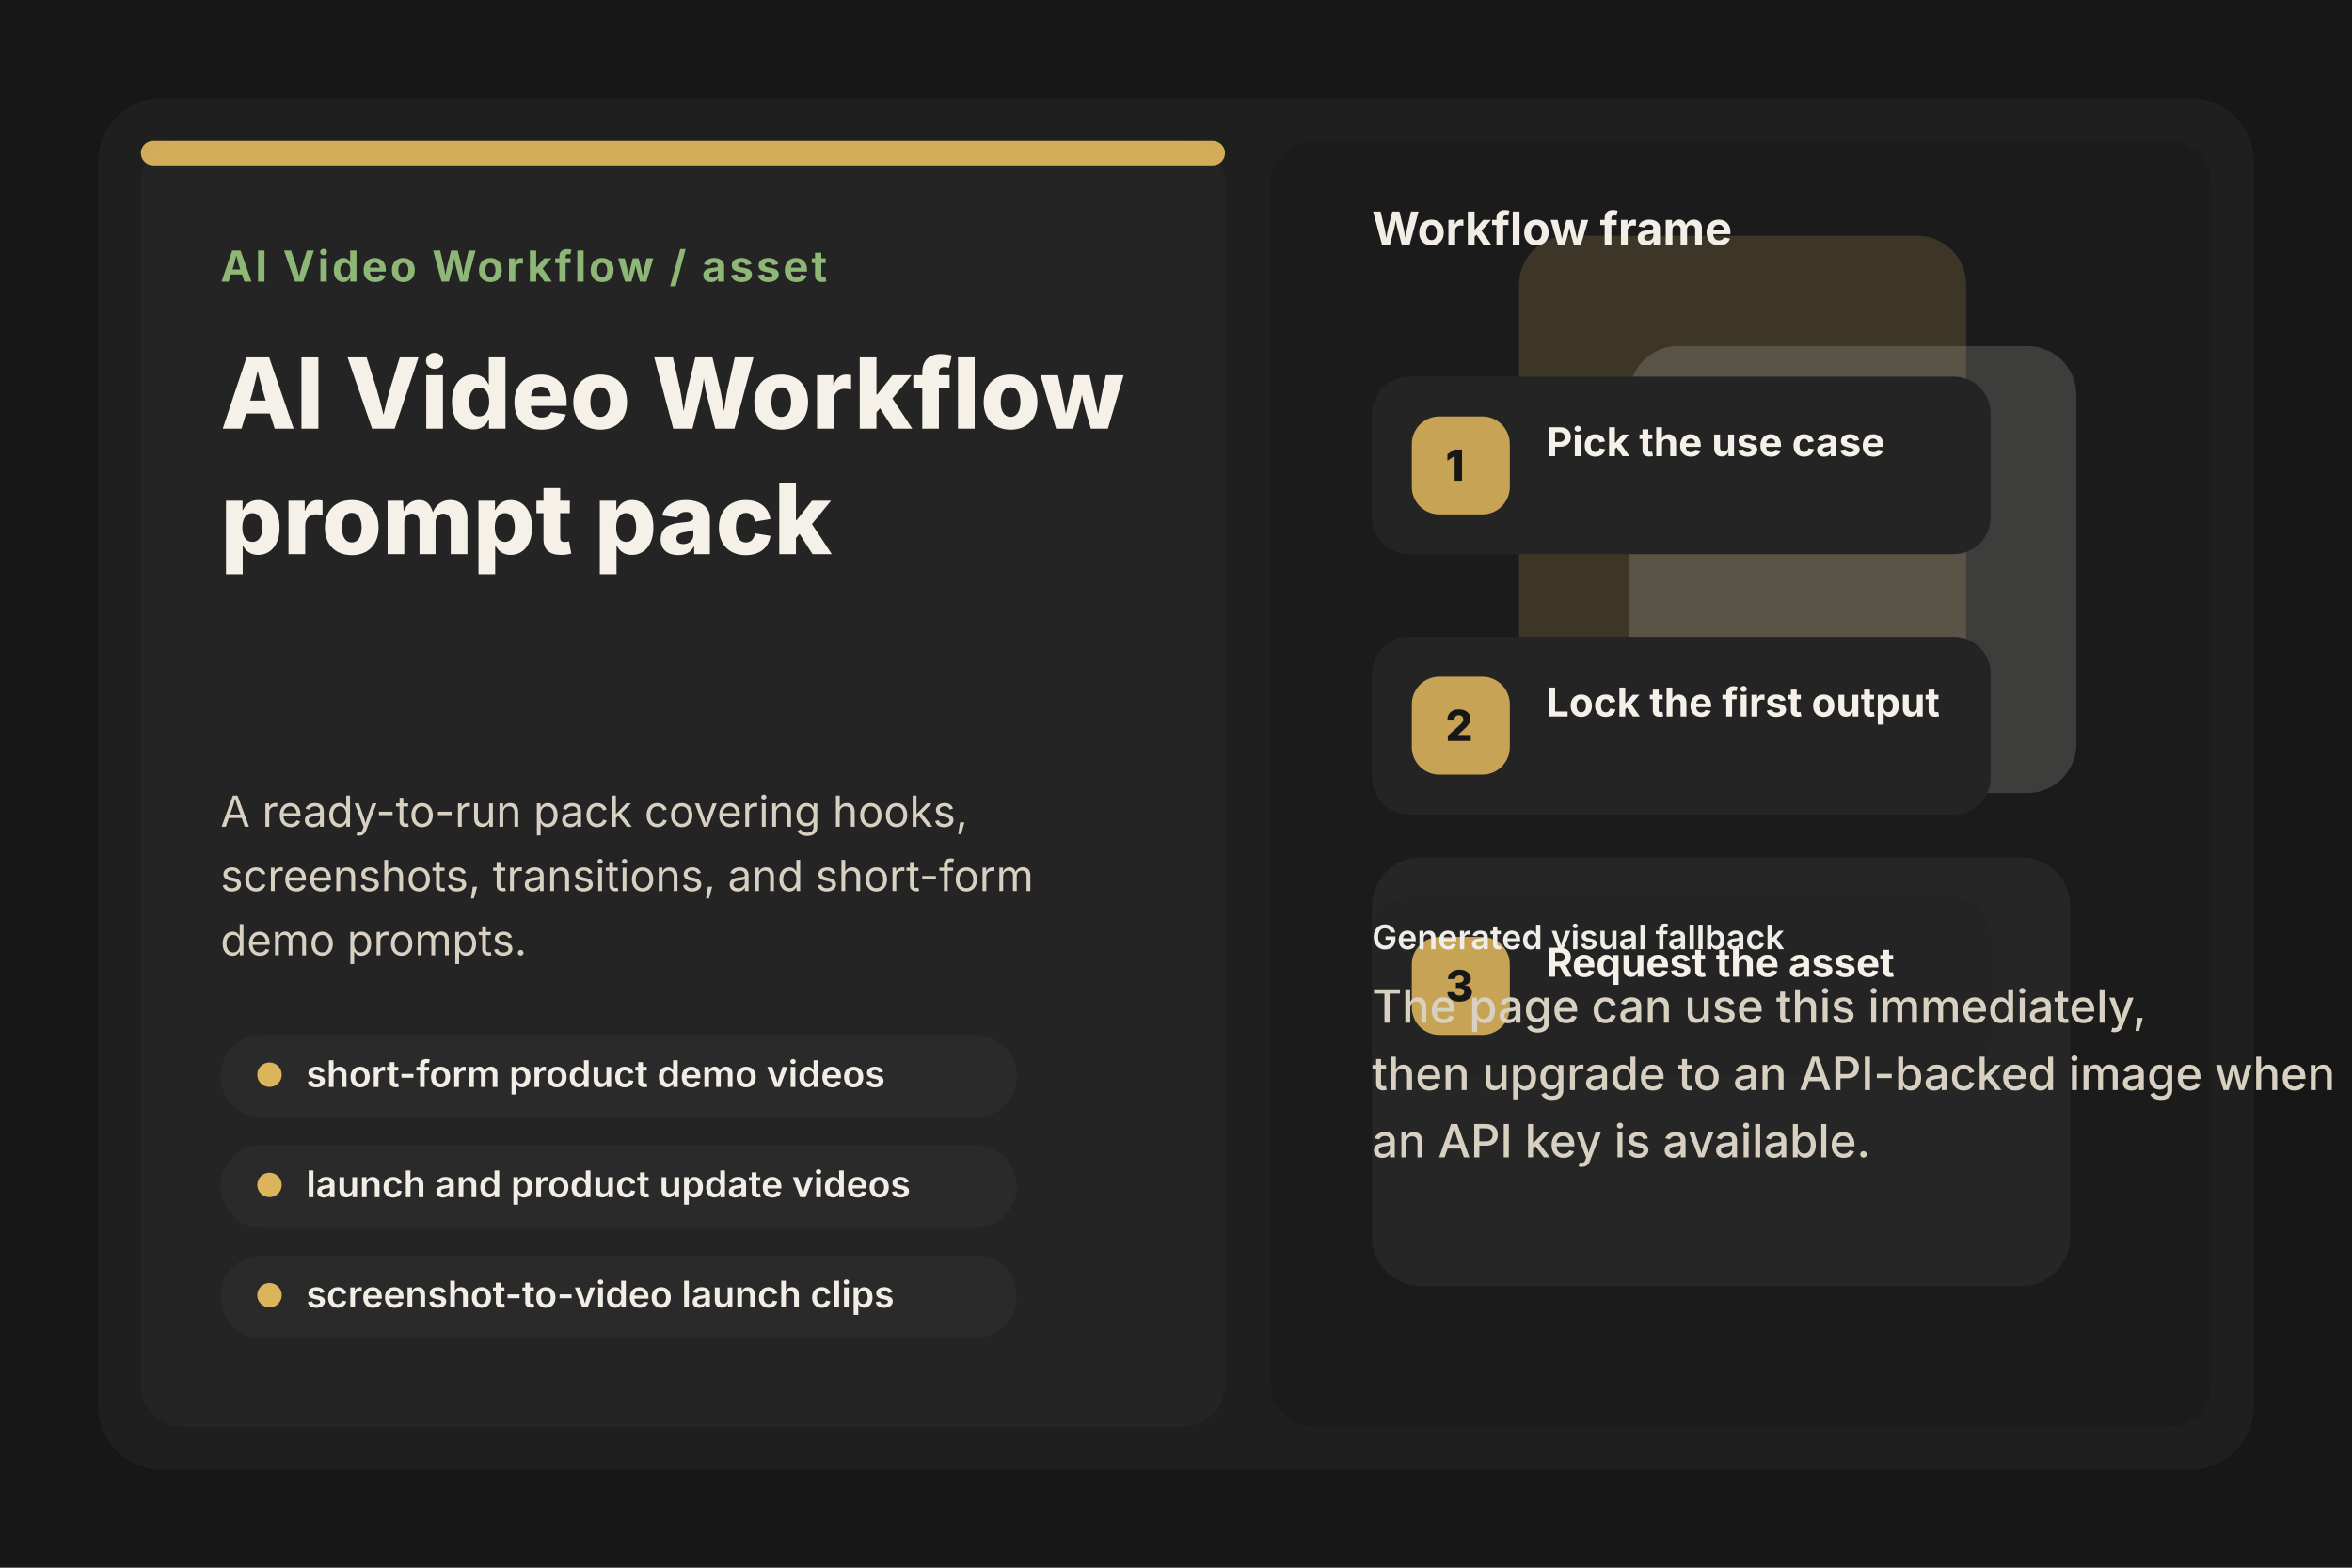
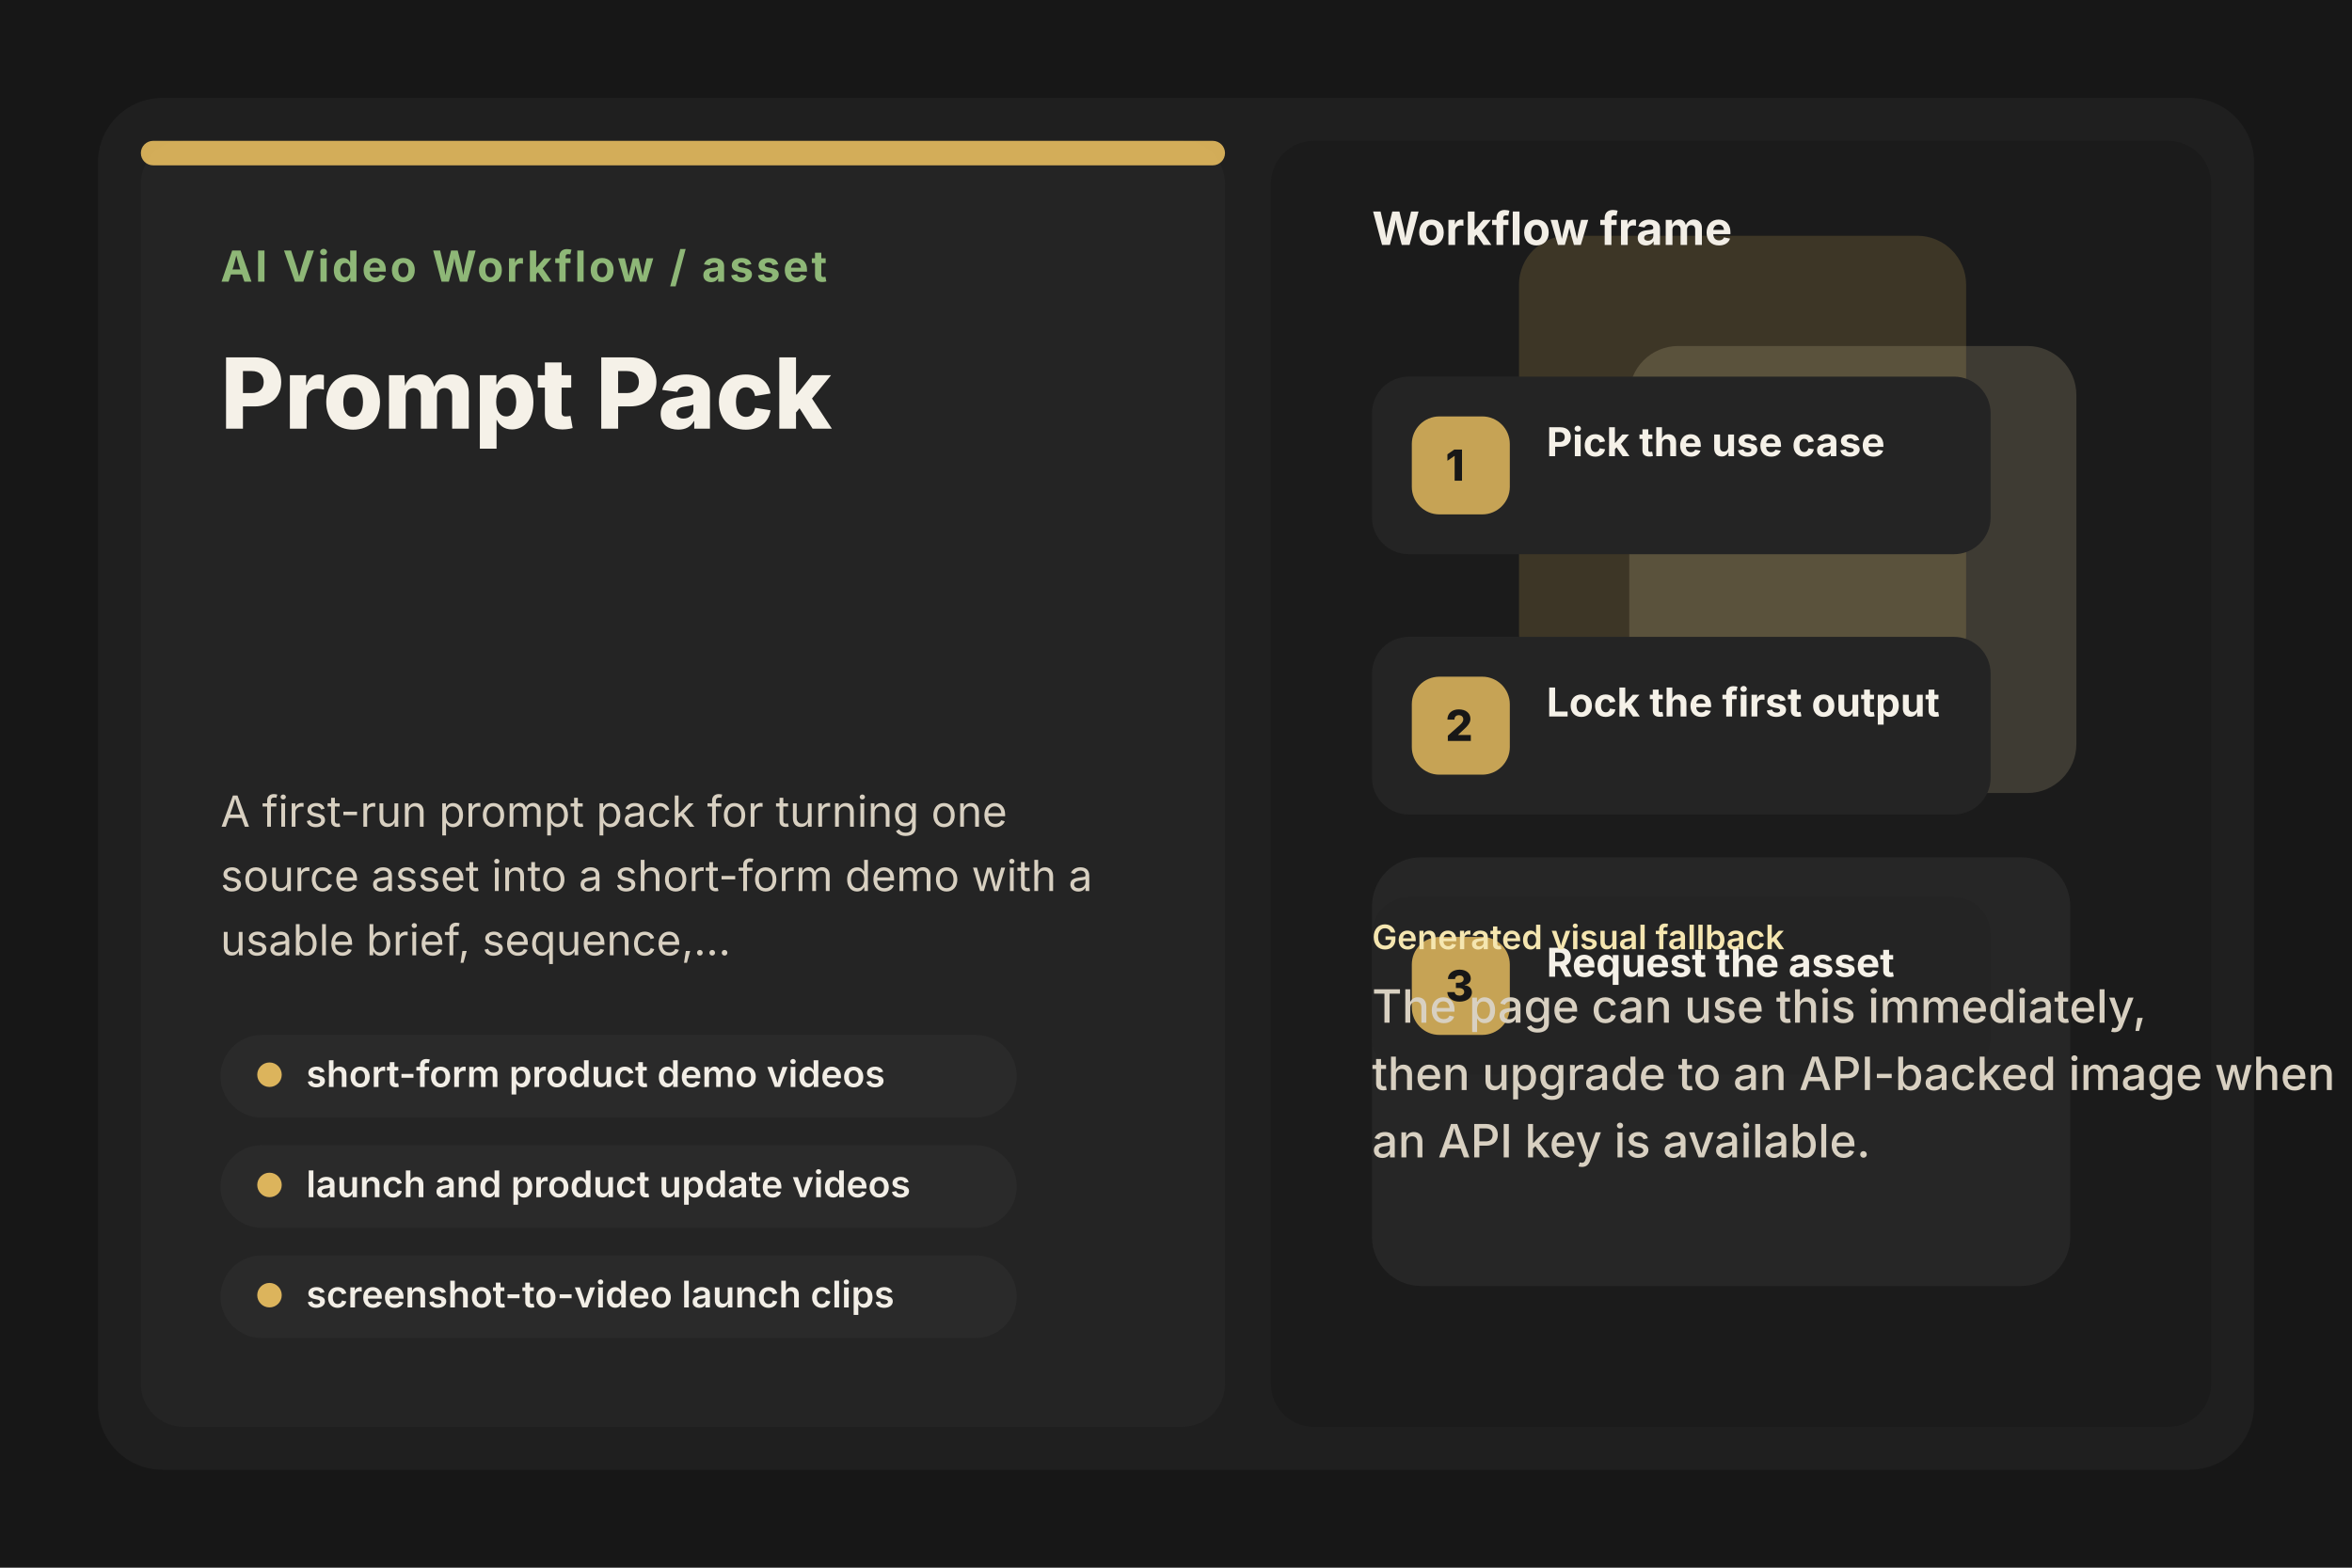
<svg xmlns="http://www.w3.org/2000/svg" width="1536" height="1024" viewBox="0 0 1536 1024" fill="none">
  <rect width="1536" height="1024" fill="#171717" />
  <rect x="64" y="64" width="1408" height="896" rx="42" fill="#1f1f1f" />
  <rect x="92" y="92" width="708" height="840" rx="28" fill="#242424" />
  <rect x="830" y="92" width="614" height="840" rx="28" fill="#1b1b1b" />
  <rect x="92" y="92" width="708" height="16" rx="8" fill="#dcb45c" fill-opacity="0.95" />
  <rect x="992" y="154" width="292" height="292" rx="32" fill="#dcb45c" fill-opacity="0.18" />
-   <rect x="1064" y="226" width="292" height="292" rx="32" fill="#efede7" fill-opacity="0.16" />
+   <rect x="1064" y="226" width="292" height="292" rx="32" fill="#f5e6b0" fill-opacity="0.16" />
  <rect x="896" y="560" width="456" height="280" rx="32" fill="#262626" />
  <text x="144" y="184" fill="#8eb777" font-family="Inter, Arial, sans-serif" font-size="28" font-weight="700" letter-spacing="1.8">AI Video Workflow / asset</text>
-   <text x="144" y="280" fill="#f5f1e8" font-family="Inter, Arial, sans-serif" font-size="64" font-weight="800">AI Video Workflow</text>
-   <text x="144" y="362" fill="#f5f1e8" font-family="Inter, Arial, sans-serif" font-size="64" font-weight="800">prompt pack</text>
-   <text x="144" y="540" fill="#d8d0c1" font-family="Inter, Arial, sans-serif" font-size="28" font-weight="400">A ready-to-run pack covering hooks,</text>
-   <text x="144" y="582" fill="#d8d0c1" font-family="Inter, Arial, sans-serif" font-size="28" font-weight="400">screenshots, transitions, and short-form</text>
-   <text x="144" y="624" fill="#d8d0c1" font-family="Inter, Arial, sans-serif" font-size="28" font-weight="400">demo prompts.</text>
+   <text x="144" y="280" fill="#f5f1e8" font-family="Inter, Arial, sans-serif" font-size="64" font-weight="800">Prompt Pack</text>
+   <text x="144" y="540" fill="#d8d0c1" font-family="Inter, Arial, sans-serif" font-size="28" font-weight="400">A first-run prompt pack for turning one</text>
+   <text x="144" y="582" fill="#d8d0c1" font-family="Inter, Arial, sans-serif" font-size="28" font-weight="400">source asset into a short-form demo with a</text>
+   <text x="144" y="624" fill="#d8d0c1" font-family="Inter, Arial, sans-serif" font-size="28" font-weight="400">usable brief, sequence,...</text>
  <rect x="144" y="676" width="520" height="54" rx="27" fill="#2a2a2a" />
  <circle cx="176" cy="702" r="8" fill="#dcb45c" />
  <text x="200" y="710" fill="#f2eee6" font-family="Inter, Arial, sans-serif" font-size="24" font-weight="600">short-form product demo videos</text>
  <rect x="144" y="748" width="520" height="54" rx="27" fill="#2a2a2a" />
  <circle cx="176" cy="774" r="8" fill="#dcb45c" />
  <text x="200" y="782" fill="#f2eee6" font-family="Inter, Arial, sans-serif" font-size="24" font-weight="600">launch and product update videos</text>
  <rect x="144" y="820" width="520" height="54" rx="27" fill="#2a2a2a" />
  <circle cx="176" cy="846" r="8" fill="#dcb45c" />
  <text x="200" y="854" fill="#f2eee6" font-family="Inter, Arial, sans-serif" font-size="24" font-weight="600">screenshot-to-video launch clips</text>
  <text x="896" y="160" fill="#f2eee6" font-family="Inter, Arial, sans-serif" font-size="30" font-weight="700">Workflow frame</text>
  <rect x="896" y="246" width="404" height="116" rx="24" fill="#242424" />
  <rect x="922" y="272" width="64" height="64" rx="18" fill="#dcb45c" fill-opacity="0.88" />
  <text x="944" y="314" fill="#171717" font-family="Inter, Arial, sans-serif" font-size="28" font-weight="800">1</text>
  <text x="1010" y="298" fill="#f5f1e8" font-family="Inter, Arial, sans-serif" font-size="26" font-weight="700">Pick the use case</text>
  <rect x="896" y="416" width="404" height="116" rx="24" fill="#242424" />
  <rect x="922" y="442" width="64" height="64" rx="18" fill="#dcb45c" fill-opacity="0.88" />
  <text x="944" y="484" fill="#171717" font-family="Inter, Arial, sans-serif" font-size="28" font-weight="800">2</text>
  <text x="1010" y="468" fill="#f5f1e8" font-family="Inter, Arial, sans-serif" font-size="26" font-weight="700">Lock the first output</text>
  <rect x="896" y="586" width="404" height="116" rx="24" fill="#242424" />
  <rect x="922" y="612" width="64" height="64" rx="18" fill="#dcb45c" fill-opacity="0.88" />
  <text x="944" y="654" fill="#171717" font-family="Inter, Arial, sans-serif" font-size="28" font-weight="800">3</text>
  <text x="1010" y="638" fill="#f5f1e8" font-family="Inter, Arial, sans-serif" font-size="26" font-weight="700">Request the asset</text>
-   <text x="896" y="620" fill="#efede7" font-family="Inter, Arial, sans-serif" font-size="22" font-weight="600">Generated visual fallback</text>
+   <text x="896" y="620" fill="#f5e6b0" font-family="Inter, Arial, sans-serif" font-size="22" font-weight="600">Generated visual fallback</text>
  <text x="896" y="668" fill="#d8d0c1" font-family="Inter, Arial, sans-serif" font-size="30" font-weight="500">The page can use this immediately,</text>
  <text x="896" y="712" fill="#d8d0c1" font-family="Inter, Arial, sans-serif" font-size="30" font-weight="500">then upgrade to an API-backed image when</text>
  <text x="896" y="756" fill="#d8d0c1" font-family="Inter, Arial, sans-serif" font-size="30" font-weight="500">an API key is available.</text>
</svg>
